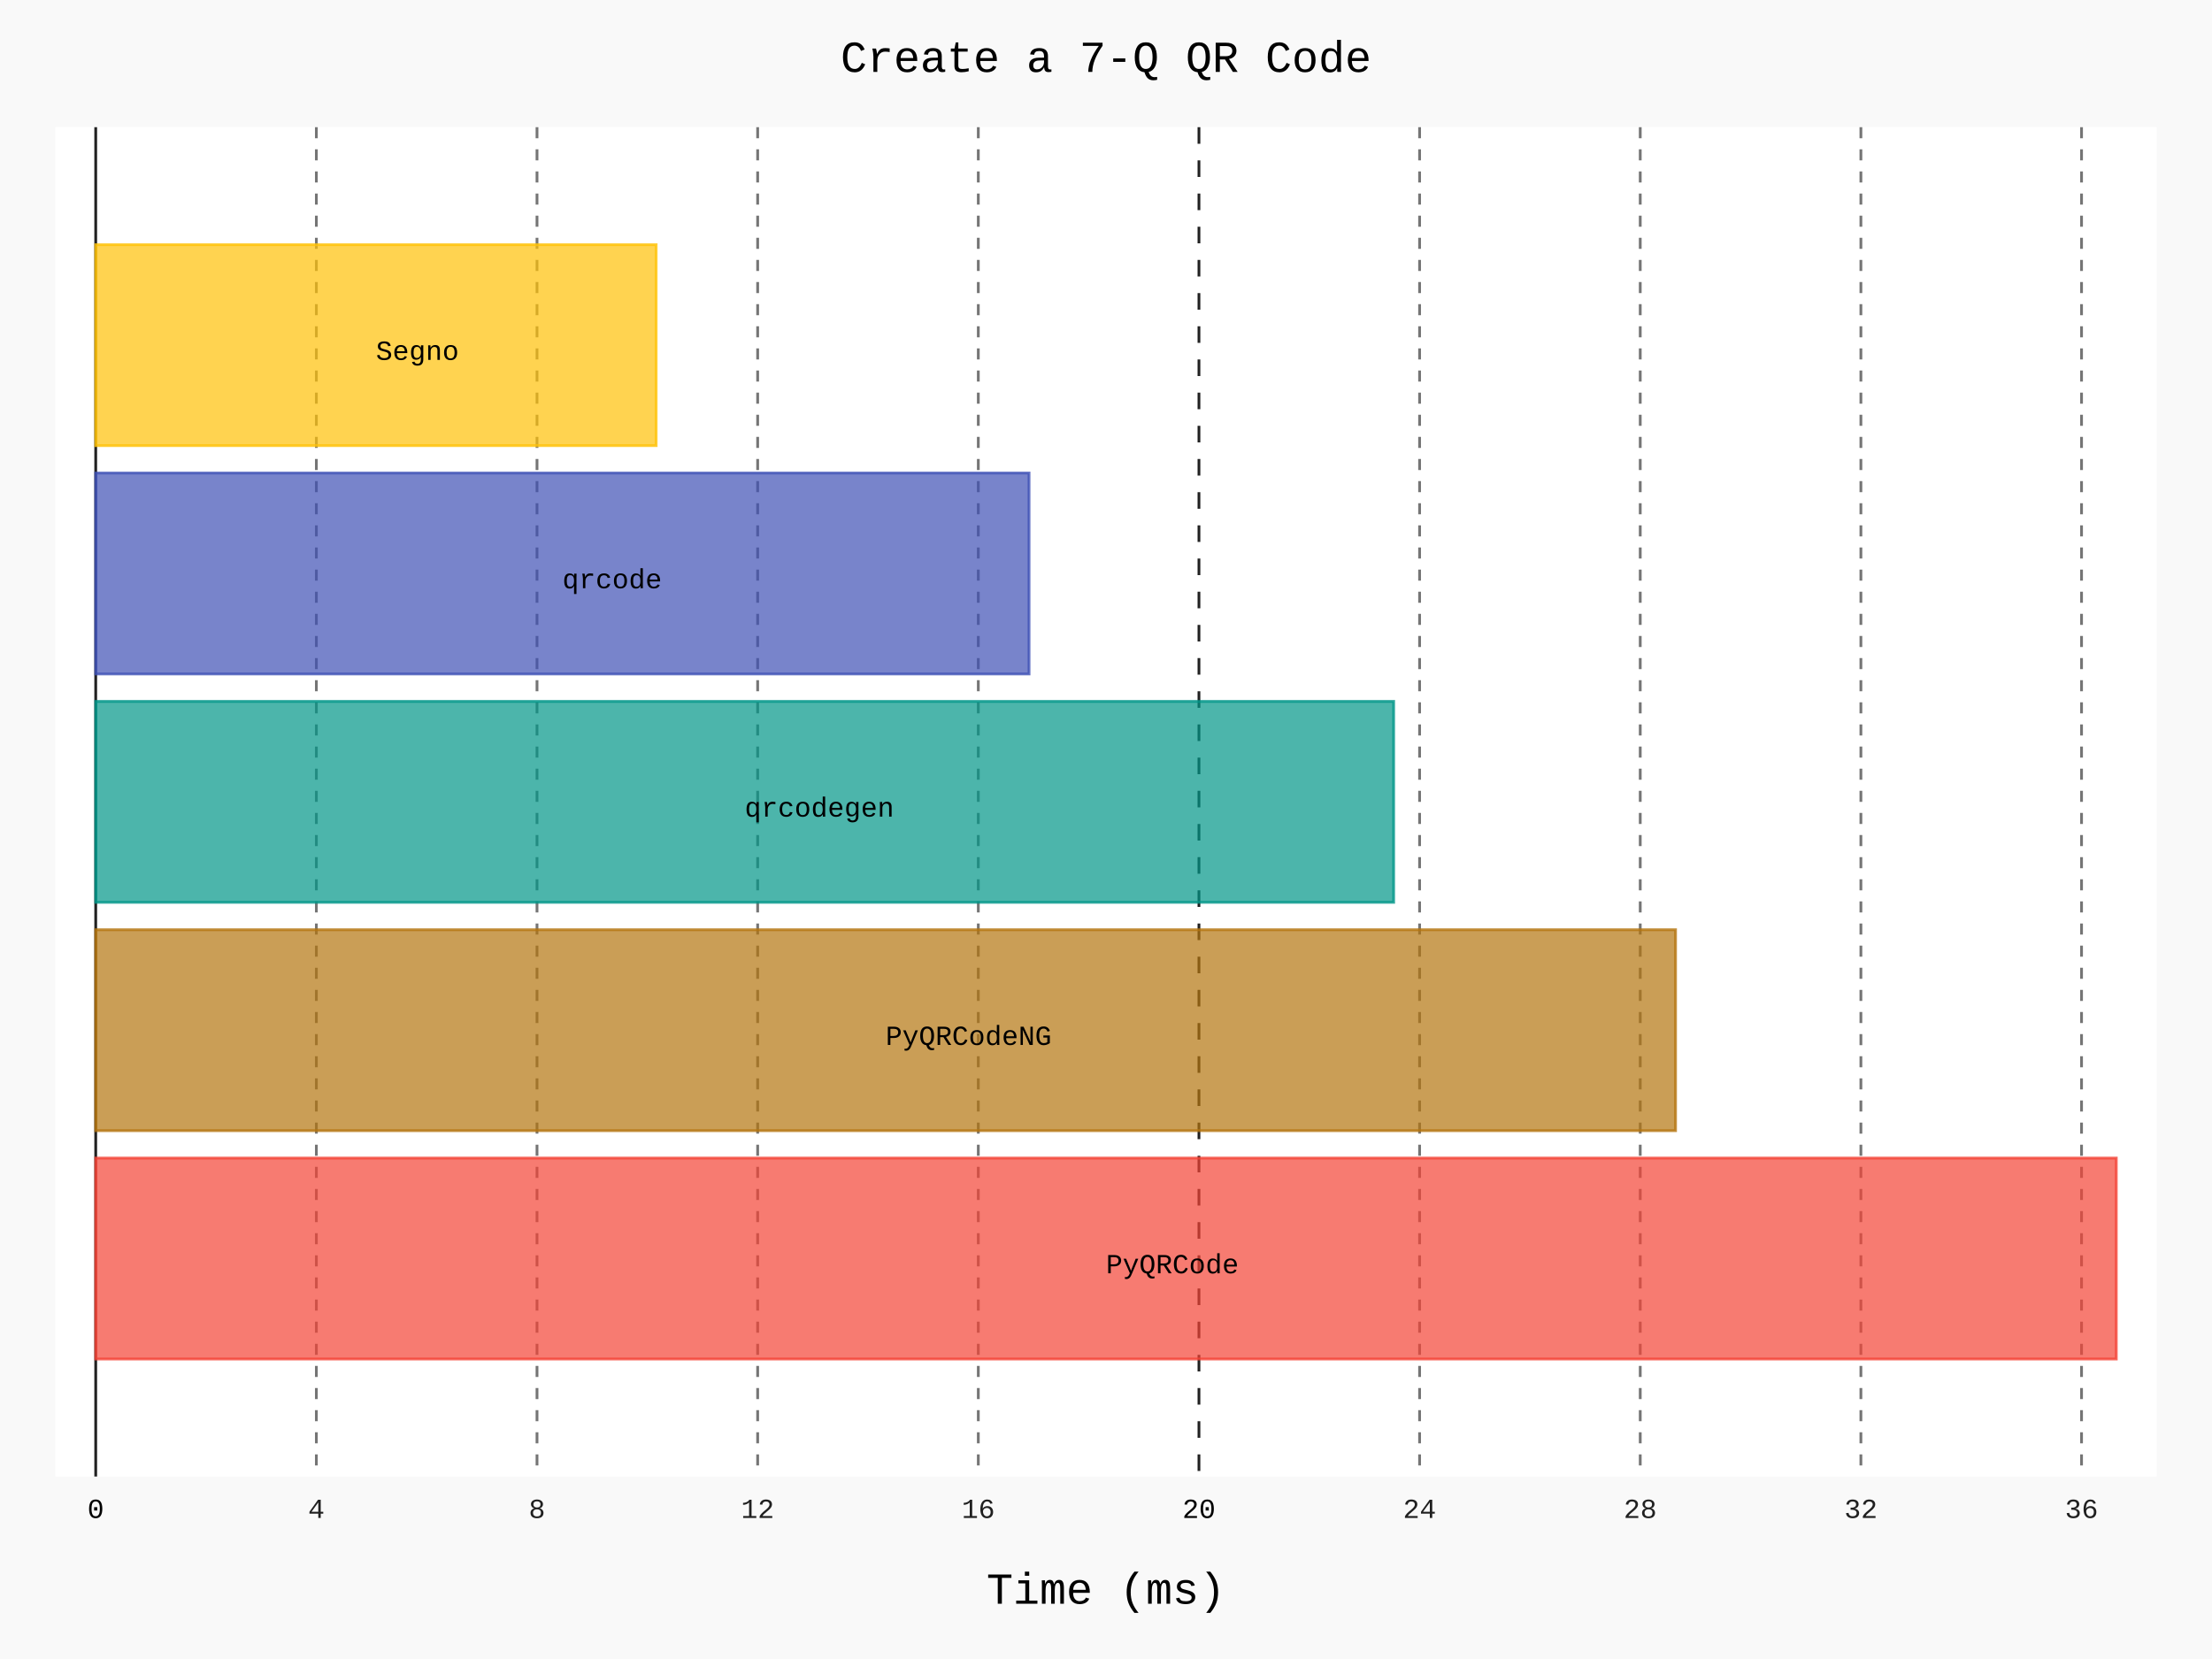
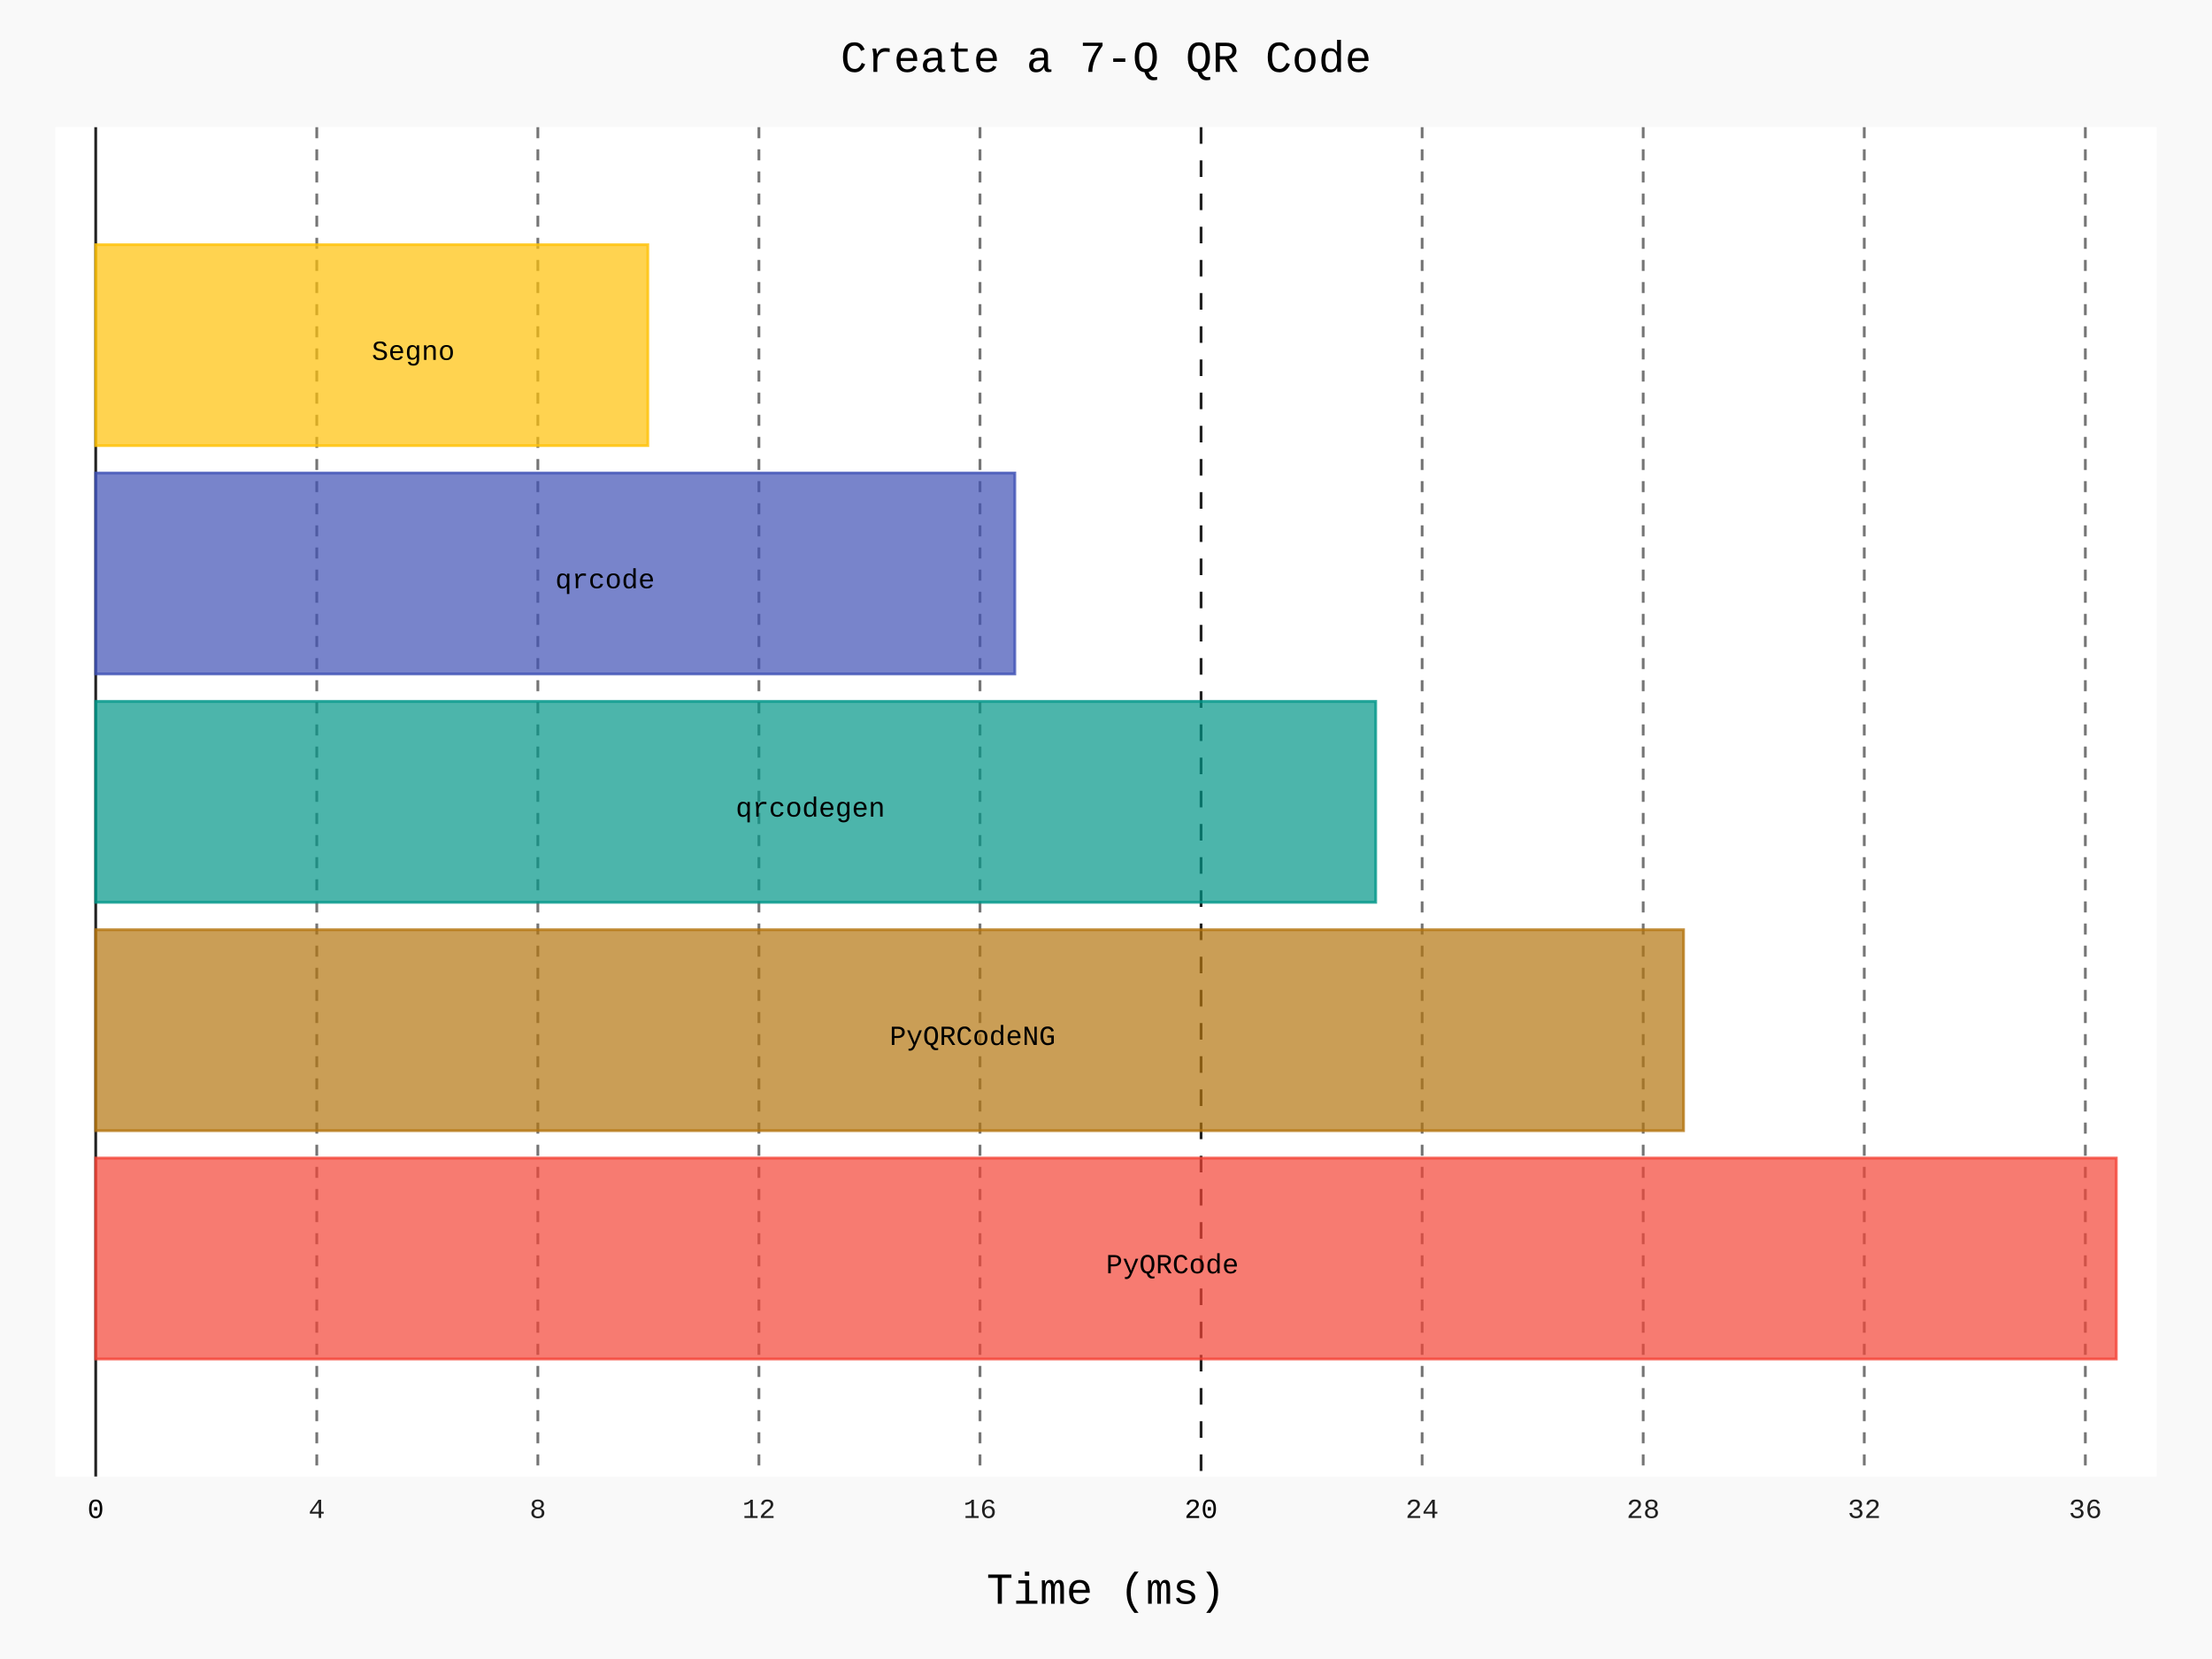
- <svg xmlns="http://www.w3.org/2000/svg" class="pygal-chart" id="chart-0b339e93-a4e4-49eb-b1fc-53c96a649afa" viewBox="0 0 800 600">
+ <svg xmlns="http://www.w3.org/2000/svg" class="pygal-chart" id="chart-27aa79bd-fbdb-4c77-9a9f-c2890be60d8b" viewBox="0 0 800 600">
  <defs>
-     <style type="text/css">#chart-0b339e93-a4e4-49eb-b1fc-53c96a649afa{-webkit-user-select:none;-webkit-font-smoothing:antialiased;font-family:Consolas,"Liberation Mono",Menlo,Courier,monospace}#chart-0b339e93-a4e4-49eb-b1fc-53c96a649afa .title{font-family:Consolas,"Liberation Mono",Menlo,Courier,monospace;font-size:16px}#chart-0b339e93-a4e4-49eb-b1fc-53c96a649afa .legends .legend text{font-family:Consolas,"Liberation Mono",Menlo,Courier,monospace;font-size:14px}#chart-0b339e93-a4e4-49eb-b1fc-53c96a649afa .axis text{font-family:Consolas,"Liberation Mono",Menlo,Courier,monospace;font-size:10px}#chart-0b339e93-a4e4-49eb-b1fc-53c96a649afa .axis text.major{font-family:Consolas,"Liberation Mono",Menlo,Courier,monospace;font-size:10px}#chart-0b339e93-a4e4-49eb-b1fc-53c96a649afa .text-overlay text.value{font-family:Consolas,"Liberation Mono",Menlo,Courier,monospace;font-size:16px}#chart-0b339e93-a4e4-49eb-b1fc-53c96a649afa .text-overlay text.label{font-family:Consolas,"Liberation Mono",Menlo,Courier,monospace;font-size:10px}#chart-0b339e93-a4e4-49eb-b1fc-53c96a649afa .tooltip{font-family:Consolas,"Liberation Mono",Menlo,Courier,monospace;font-size:14px}#chart-0b339e93-a4e4-49eb-b1fc-53c96a649afa text.no_data{font-family:Consolas,"Liberation Mono",Menlo,Courier,monospace;font-size:64px}
- #chart-0b339e93-a4e4-49eb-b1fc-53c96a649afa{background-color:rgba(249,249,249,1)}#chart-0b339e93-a4e4-49eb-b1fc-53c96a649afa path,#chart-0b339e93-a4e4-49eb-b1fc-53c96a649afa line,#chart-0b339e93-a4e4-49eb-b1fc-53c96a649afa rect,#chart-0b339e93-a4e4-49eb-b1fc-53c96a649afa circle{-webkit-transition:150ms;-moz-transition:150ms;transition:150ms}#chart-0b339e93-a4e4-49eb-b1fc-53c96a649afa .graph &gt; .background{fill:rgba(249,249,249,1)}#chart-0b339e93-a4e4-49eb-b1fc-53c96a649afa .plot &gt; .background{fill:rgba(255,255,255,1)}#chart-0b339e93-a4e4-49eb-b1fc-53c96a649afa .graph{fill:rgba(0,0,0,.87)}#chart-0b339e93-a4e4-49eb-b1fc-53c96a649afa text.no_data{fill:rgba(0,0,0,1)}#chart-0b339e93-a4e4-49eb-b1fc-53c96a649afa .title{fill:rgba(0,0,0,1)}#chart-0b339e93-a4e4-49eb-b1fc-53c96a649afa .legends .legend text{fill:rgba(0,0,0,.87)}#chart-0b339e93-a4e4-49eb-b1fc-53c96a649afa .legends .legend:hover text{fill:rgba(0,0,0,1)}#chart-0b339e93-a4e4-49eb-b1fc-53c96a649afa .axis .line{stroke:rgba(0,0,0,1)}#chart-0b339e93-a4e4-49eb-b1fc-53c96a649afa .axis .guide.line{stroke:rgba(0,0,0,.54)}#chart-0b339e93-a4e4-49eb-b1fc-53c96a649afa .axis .major.line{stroke:rgba(0,0,0,.87)}#chart-0b339e93-a4e4-49eb-b1fc-53c96a649afa .axis text.major{fill:rgba(0,0,0,1)}#chart-0b339e93-a4e4-49eb-b1fc-53c96a649afa .axis.y .guides:hover .guide.line,#chart-0b339e93-a4e4-49eb-b1fc-53c96a649afa .line-graph .axis.x .guides:hover .guide.line,#chart-0b339e93-a4e4-49eb-b1fc-53c96a649afa .stackedline-graph .axis.x .guides:hover .guide.line,#chart-0b339e93-a4e4-49eb-b1fc-53c96a649afa .xy-graph .axis.x .guides:hover .guide.line{stroke:rgba(0,0,0,1)}#chart-0b339e93-a4e4-49eb-b1fc-53c96a649afa .axis .guides:hover text{fill:rgba(0,0,0,1)}#chart-0b339e93-a4e4-49eb-b1fc-53c96a649afa .reactive{fill-opacity:.7;stroke-opacity:.8}#chart-0b339e93-a4e4-49eb-b1fc-53c96a649afa .ci{stroke:rgba(0,0,0,.87)}#chart-0b339e93-a4e4-49eb-b1fc-53c96a649afa .reactive.active,#chart-0b339e93-a4e4-49eb-b1fc-53c96a649afa .active .reactive{fill-opacity:.8;stroke-opacity:.9;stroke-width:4}#chart-0b339e93-a4e4-49eb-b1fc-53c96a649afa .ci .reactive.active{stroke-width:1.5}#chart-0b339e93-a4e4-49eb-b1fc-53c96a649afa .series text{fill:rgba(0,0,0,1)}#chart-0b339e93-a4e4-49eb-b1fc-53c96a649afa .tooltip rect{fill:rgba(255,255,255,1);stroke:rgba(0,0,0,1);-webkit-transition:opacity 150ms;-moz-transition:opacity 150ms;transition:opacity 150ms}#chart-0b339e93-a4e4-49eb-b1fc-53c96a649afa .tooltip .label{fill:rgba(0,0,0,.87)}#chart-0b339e93-a4e4-49eb-b1fc-53c96a649afa .tooltip .label{fill:rgba(0,0,0,.87)}#chart-0b339e93-a4e4-49eb-b1fc-53c96a649afa .tooltip .legend{font-size:.8em;fill:rgba(0,0,0,.54)}#chart-0b339e93-a4e4-49eb-b1fc-53c96a649afa .tooltip .x_label{font-size:.6em;fill:rgba(0,0,0,1)}#chart-0b339e93-a4e4-49eb-b1fc-53c96a649afa .tooltip .xlink{font-size:.5em;text-decoration:underline}#chart-0b339e93-a4e4-49eb-b1fc-53c96a649afa .tooltip .value{font-size:1.5em}#chart-0b339e93-a4e4-49eb-b1fc-53c96a649afa .bound{font-size:.5em}#chart-0b339e93-a4e4-49eb-b1fc-53c96a649afa .max-value{font-size:.75em;fill:rgba(0,0,0,.54)}#chart-0b339e93-a4e4-49eb-b1fc-53c96a649afa .map-element{fill:rgba(255,255,255,1);stroke:rgba(0,0,0,.54) !important}#chart-0b339e93-a4e4-49eb-b1fc-53c96a649afa .map-element .reactive{fill-opacity:inherit;stroke-opacity:inherit}#chart-0b339e93-a4e4-49eb-b1fc-53c96a649afa .color-0,#chart-0b339e93-a4e4-49eb-b1fc-53c96a649afa .color-0 a:visited{stroke:#F44336;fill:#F44336}#chart-0b339e93-a4e4-49eb-b1fc-53c96a649afa .color-1,#chart-0b339e93-a4e4-49eb-b1fc-53c96a649afa .color-1 a:visited{stroke:#3F51B5;fill:#3F51B5}#chart-0b339e93-a4e4-49eb-b1fc-53c96a649afa .color-2,#chart-0b339e93-a4e4-49eb-b1fc-53c96a649afa .color-2 a:visited{stroke:#009688;fill:#009688}#chart-0b339e93-a4e4-49eb-b1fc-53c96a649afa .color-3,#chart-0b339e93-a4e4-49eb-b1fc-53c96a649afa .color-3 a:visited{stroke:#FFC107;fill:#FFC107}#chart-0b339e93-a4e4-49eb-b1fc-53c96a649afa .color-4,#chart-0b339e93-a4e4-49eb-b1fc-53c96a649afa .color-4 a:visited{stroke:#FF5722;fill:#FF5722}#chart-0b339e93-a4e4-49eb-b1fc-53c96a649afa .text-overlay .color-0 text{fill:black}#chart-0b339e93-a4e4-49eb-b1fc-53c96a649afa .text-overlay .color-1 text{fill:black}#chart-0b339e93-a4e4-49eb-b1fc-53c96a649afa .text-overlay .color-2 text{fill:black}#chart-0b339e93-a4e4-49eb-b1fc-53c96a649afa .text-overlay .color-3 text{fill:black}#chart-0b339e93-a4e4-49eb-b1fc-53c96a649afa .text-overlay .color-4 text{fill:black}
- #chart-0b339e93-a4e4-49eb-b1fc-53c96a649afa text.no_data{text-anchor:middle}#chart-0b339e93-a4e4-49eb-b1fc-53c96a649afa .guide.line{fill:none}#chart-0b339e93-a4e4-49eb-b1fc-53c96a649afa .centered{text-anchor:middle}#chart-0b339e93-a4e4-49eb-b1fc-53c96a649afa .title{text-anchor:middle}#chart-0b339e93-a4e4-49eb-b1fc-53c96a649afa .legends .legend text{fill-opacity:1}#chart-0b339e93-a4e4-49eb-b1fc-53c96a649afa .axis.x text{text-anchor:middle}#chart-0b339e93-a4e4-49eb-b1fc-53c96a649afa .axis.x:not(.web) text[transform]{text-anchor:start}#chart-0b339e93-a4e4-49eb-b1fc-53c96a649afa .axis.x:not(.web) text[transform].backwards{text-anchor:end}#chart-0b339e93-a4e4-49eb-b1fc-53c96a649afa .axis.y text{text-anchor:end}#chart-0b339e93-a4e4-49eb-b1fc-53c96a649afa .axis.y text[transform].backwards{text-anchor:start}#chart-0b339e93-a4e4-49eb-b1fc-53c96a649afa .axis.y2 text{text-anchor:start}#chart-0b339e93-a4e4-49eb-b1fc-53c96a649afa .axis.y2 text[transform].backwards{text-anchor:end}#chart-0b339e93-a4e4-49eb-b1fc-53c96a649afa .axis .guide.line{stroke-dasharray:4,4}#chart-0b339e93-a4e4-49eb-b1fc-53c96a649afa .axis .major.guide.line{stroke-dasharray:6,6}#chart-0b339e93-a4e4-49eb-b1fc-53c96a649afa .horizontal .axis.y .guide.line,#chart-0b339e93-a4e4-49eb-b1fc-53c96a649afa .horizontal .axis.y2 .guide.line,#chart-0b339e93-a4e4-49eb-b1fc-53c96a649afa .vertical .axis.x .guide.line{opacity:0}#chart-0b339e93-a4e4-49eb-b1fc-53c96a649afa .horizontal .axis.always_show .guide.line,#chart-0b339e93-a4e4-49eb-b1fc-53c96a649afa .vertical .axis.always_show .guide.line{opacity:1 !important}#chart-0b339e93-a4e4-49eb-b1fc-53c96a649afa .axis.y .guides:hover .guide.line,#chart-0b339e93-a4e4-49eb-b1fc-53c96a649afa .axis.y2 .guides:hover .guide.line,#chart-0b339e93-a4e4-49eb-b1fc-53c96a649afa .axis.x .guides:hover .guide.line{opacity:1}#chart-0b339e93-a4e4-49eb-b1fc-53c96a649afa .axis .guides:hover text{opacity:1}#chart-0b339e93-a4e4-49eb-b1fc-53c96a649afa .nofill{fill:none}#chart-0b339e93-a4e4-49eb-b1fc-53c96a649afa .subtle-fill{fill-opacity:.2}#chart-0b339e93-a4e4-49eb-b1fc-53c96a649afa .dot{stroke-width:1px;fill-opacity:1}#chart-0b339e93-a4e4-49eb-b1fc-53c96a649afa .dot.active{stroke-width:5px}#chart-0b339e93-a4e4-49eb-b1fc-53c96a649afa .dot.negative{fill:transparent}#chart-0b339e93-a4e4-49eb-b1fc-53c96a649afa text,#chart-0b339e93-a4e4-49eb-b1fc-53c96a649afa tspan{stroke:none !important}#chart-0b339e93-a4e4-49eb-b1fc-53c96a649afa .series text.active{opacity:1}#chart-0b339e93-a4e4-49eb-b1fc-53c96a649afa .tooltip rect{fill-opacity:.95;stroke-width:.5}#chart-0b339e93-a4e4-49eb-b1fc-53c96a649afa .tooltip text{fill-opacity:1}#chart-0b339e93-a4e4-49eb-b1fc-53c96a649afa .showable{visibility:hidden}#chart-0b339e93-a4e4-49eb-b1fc-53c96a649afa .showable.shown{visibility:visible}#chart-0b339e93-a4e4-49eb-b1fc-53c96a649afa .gauge-background{fill:rgba(229,229,229,1);stroke:none}#chart-0b339e93-a4e4-49eb-b1fc-53c96a649afa .bg-lines{stroke:rgba(249,249,249,1);stroke-width:2px}</style>
+     <style type="text/css">#chart-27aa79bd-fbdb-4c77-9a9f-c2890be60d8b{-webkit-user-select:none;-webkit-font-smoothing:antialiased;font-family:Consolas,"Liberation Mono",Menlo,Courier,monospace}#chart-27aa79bd-fbdb-4c77-9a9f-c2890be60d8b .title{font-family:Consolas,"Liberation Mono",Menlo,Courier,monospace;font-size:16px}#chart-27aa79bd-fbdb-4c77-9a9f-c2890be60d8b .legends .legend text{font-family:Consolas,"Liberation Mono",Menlo,Courier,monospace;font-size:14px}#chart-27aa79bd-fbdb-4c77-9a9f-c2890be60d8b .axis text{font-family:Consolas,"Liberation Mono",Menlo,Courier,monospace;font-size:10px}#chart-27aa79bd-fbdb-4c77-9a9f-c2890be60d8b .axis text.major{font-family:Consolas,"Liberation Mono",Menlo,Courier,monospace;font-size:10px}#chart-27aa79bd-fbdb-4c77-9a9f-c2890be60d8b .text-overlay text.value{font-family:Consolas,"Liberation Mono",Menlo,Courier,monospace;font-size:16px}#chart-27aa79bd-fbdb-4c77-9a9f-c2890be60d8b .text-overlay text.label{font-family:Consolas,"Liberation Mono",Menlo,Courier,monospace;font-size:10px}#chart-27aa79bd-fbdb-4c77-9a9f-c2890be60d8b .tooltip{font-family:Consolas,"Liberation Mono",Menlo,Courier,monospace;font-size:14px}#chart-27aa79bd-fbdb-4c77-9a9f-c2890be60d8b text.no_data{font-family:Consolas,"Liberation Mono",Menlo,Courier,monospace;font-size:64px}
+ #chart-27aa79bd-fbdb-4c77-9a9f-c2890be60d8b{background-color:rgba(249,249,249,1)}#chart-27aa79bd-fbdb-4c77-9a9f-c2890be60d8b path,#chart-27aa79bd-fbdb-4c77-9a9f-c2890be60d8b line,#chart-27aa79bd-fbdb-4c77-9a9f-c2890be60d8b rect,#chart-27aa79bd-fbdb-4c77-9a9f-c2890be60d8b circle{-webkit-transition:150ms;-moz-transition:150ms;transition:150ms}#chart-27aa79bd-fbdb-4c77-9a9f-c2890be60d8b .graph &gt; .background{fill:rgba(249,249,249,1)}#chart-27aa79bd-fbdb-4c77-9a9f-c2890be60d8b .plot &gt; .background{fill:rgba(255,255,255,1)}#chart-27aa79bd-fbdb-4c77-9a9f-c2890be60d8b .graph{fill:rgba(0,0,0,.87)}#chart-27aa79bd-fbdb-4c77-9a9f-c2890be60d8b text.no_data{fill:rgba(0,0,0,1)}#chart-27aa79bd-fbdb-4c77-9a9f-c2890be60d8b .title{fill:rgba(0,0,0,1)}#chart-27aa79bd-fbdb-4c77-9a9f-c2890be60d8b .legends .legend text{fill:rgba(0,0,0,.87)}#chart-27aa79bd-fbdb-4c77-9a9f-c2890be60d8b .legends .legend:hover text{fill:rgba(0,0,0,1)}#chart-27aa79bd-fbdb-4c77-9a9f-c2890be60d8b .axis .line{stroke:rgba(0,0,0,1)}#chart-27aa79bd-fbdb-4c77-9a9f-c2890be60d8b .axis .guide.line{stroke:rgba(0,0,0,.54)}#chart-27aa79bd-fbdb-4c77-9a9f-c2890be60d8b .axis .major.line{stroke:rgba(0,0,0,.87)}#chart-27aa79bd-fbdb-4c77-9a9f-c2890be60d8b .axis text.major{fill:rgba(0,0,0,1)}#chart-27aa79bd-fbdb-4c77-9a9f-c2890be60d8b .axis.y .guides:hover .guide.line,#chart-27aa79bd-fbdb-4c77-9a9f-c2890be60d8b .line-graph .axis.x .guides:hover .guide.line,#chart-27aa79bd-fbdb-4c77-9a9f-c2890be60d8b .stackedline-graph .axis.x .guides:hover .guide.line,#chart-27aa79bd-fbdb-4c77-9a9f-c2890be60d8b .xy-graph .axis.x .guides:hover .guide.line{stroke:rgba(0,0,0,1)}#chart-27aa79bd-fbdb-4c77-9a9f-c2890be60d8b .axis .guides:hover text{fill:rgba(0,0,0,1)}#chart-27aa79bd-fbdb-4c77-9a9f-c2890be60d8b .reactive{fill-opacity:.7;stroke-opacity:.8}#chart-27aa79bd-fbdb-4c77-9a9f-c2890be60d8b .ci{stroke:rgba(0,0,0,.87)}#chart-27aa79bd-fbdb-4c77-9a9f-c2890be60d8b .reactive.active,#chart-27aa79bd-fbdb-4c77-9a9f-c2890be60d8b .active .reactive{fill-opacity:.8;stroke-opacity:.9;stroke-width:4}#chart-27aa79bd-fbdb-4c77-9a9f-c2890be60d8b .ci .reactive.active{stroke-width:1.5}#chart-27aa79bd-fbdb-4c77-9a9f-c2890be60d8b .series text{fill:rgba(0,0,0,1)}#chart-27aa79bd-fbdb-4c77-9a9f-c2890be60d8b .tooltip rect{fill:rgba(255,255,255,1);stroke:rgba(0,0,0,1);-webkit-transition:opacity 150ms;-moz-transition:opacity 150ms;transition:opacity 150ms}#chart-27aa79bd-fbdb-4c77-9a9f-c2890be60d8b .tooltip .label{fill:rgba(0,0,0,.87)}#chart-27aa79bd-fbdb-4c77-9a9f-c2890be60d8b .tooltip .label{fill:rgba(0,0,0,.87)}#chart-27aa79bd-fbdb-4c77-9a9f-c2890be60d8b .tooltip .legend{font-size:.8em;fill:rgba(0,0,0,.54)}#chart-27aa79bd-fbdb-4c77-9a9f-c2890be60d8b .tooltip .x_label{font-size:.6em;fill:rgba(0,0,0,1)}#chart-27aa79bd-fbdb-4c77-9a9f-c2890be60d8b .tooltip .xlink{font-size:.5em;text-decoration:underline}#chart-27aa79bd-fbdb-4c77-9a9f-c2890be60d8b .tooltip .value{font-size:1.5em}#chart-27aa79bd-fbdb-4c77-9a9f-c2890be60d8b .bound{font-size:.5em}#chart-27aa79bd-fbdb-4c77-9a9f-c2890be60d8b .max-value{font-size:.75em;fill:rgba(0,0,0,.54)}#chart-27aa79bd-fbdb-4c77-9a9f-c2890be60d8b .map-element{fill:rgba(255,255,255,1);stroke:rgba(0,0,0,.54) !important}#chart-27aa79bd-fbdb-4c77-9a9f-c2890be60d8b .map-element .reactive{fill-opacity:inherit;stroke-opacity:inherit}#chart-27aa79bd-fbdb-4c77-9a9f-c2890be60d8b .color-0,#chart-27aa79bd-fbdb-4c77-9a9f-c2890be60d8b .color-0 a:visited{stroke:#F44336;fill:#F44336}#chart-27aa79bd-fbdb-4c77-9a9f-c2890be60d8b .color-1,#chart-27aa79bd-fbdb-4c77-9a9f-c2890be60d8b .color-1 a:visited{stroke:#3F51B5;fill:#3F51B5}#chart-27aa79bd-fbdb-4c77-9a9f-c2890be60d8b .color-2,#chart-27aa79bd-fbdb-4c77-9a9f-c2890be60d8b .color-2 a:visited{stroke:#009688;fill:#009688}#chart-27aa79bd-fbdb-4c77-9a9f-c2890be60d8b .color-3,#chart-27aa79bd-fbdb-4c77-9a9f-c2890be60d8b .color-3 a:visited{stroke:#FFC107;fill:#FFC107}#chart-27aa79bd-fbdb-4c77-9a9f-c2890be60d8b .color-4,#chart-27aa79bd-fbdb-4c77-9a9f-c2890be60d8b .color-4 a:visited{stroke:#FF5722;fill:#FF5722}#chart-27aa79bd-fbdb-4c77-9a9f-c2890be60d8b .text-overlay .color-0 text{fill:black}#chart-27aa79bd-fbdb-4c77-9a9f-c2890be60d8b .text-overlay .color-1 text{fill:black}#chart-27aa79bd-fbdb-4c77-9a9f-c2890be60d8b .text-overlay .color-2 text{fill:black}#chart-27aa79bd-fbdb-4c77-9a9f-c2890be60d8b .text-overlay .color-3 text{fill:black}#chart-27aa79bd-fbdb-4c77-9a9f-c2890be60d8b .text-overlay .color-4 text{fill:black}
+ #chart-27aa79bd-fbdb-4c77-9a9f-c2890be60d8b text.no_data{text-anchor:middle}#chart-27aa79bd-fbdb-4c77-9a9f-c2890be60d8b .guide.line{fill:none}#chart-27aa79bd-fbdb-4c77-9a9f-c2890be60d8b .centered{text-anchor:middle}#chart-27aa79bd-fbdb-4c77-9a9f-c2890be60d8b .title{text-anchor:middle}#chart-27aa79bd-fbdb-4c77-9a9f-c2890be60d8b .legends .legend text{fill-opacity:1}#chart-27aa79bd-fbdb-4c77-9a9f-c2890be60d8b .axis.x text{text-anchor:middle}#chart-27aa79bd-fbdb-4c77-9a9f-c2890be60d8b .axis.x:not(.web) text[transform]{text-anchor:start}#chart-27aa79bd-fbdb-4c77-9a9f-c2890be60d8b .axis.x:not(.web) text[transform].backwards{text-anchor:end}#chart-27aa79bd-fbdb-4c77-9a9f-c2890be60d8b .axis.y text{text-anchor:end}#chart-27aa79bd-fbdb-4c77-9a9f-c2890be60d8b .axis.y text[transform].backwards{text-anchor:start}#chart-27aa79bd-fbdb-4c77-9a9f-c2890be60d8b .axis.y2 text{text-anchor:start}#chart-27aa79bd-fbdb-4c77-9a9f-c2890be60d8b .axis.y2 text[transform].backwards{text-anchor:end}#chart-27aa79bd-fbdb-4c77-9a9f-c2890be60d8b .axis .guide.line{stroke-dasharray:4,4}#chart-27aa79bd-fbdb-4c77-9a9f-c2890be60d8b .axis .major.guide.line{stroke-dasharray:6,6}#chart-27aa79bd-fbdb-4c77-9a9f-c2890be60d8b .horizontal .axis.y .guide.line,#chart-27aa79bd-fbdb-4c77-9a9f-c2890be60d8b .horizontal .axis.y2 .guide.line,#chart-27aa79bd-fbdb-4c77-9a9f-c2890be60d8b .vertical .axis.x .guide.line{opacity:0}#chart-27aa79bd-fbdb-4c77-9a9f-c2890be60d8b .horizontal .axis.always_show .guide.line,#chart-27aa79bd-fbdb-4c77-9a9f-c2890be60d8b .vertical .axis.always_show .guide.line{opacity:1 !important}#chart-27aa79bd-fbdb-4c77-9a9f-c2890be60d8b .axis.y .guides:hover .guide.line,#chart-27aa79bd-fbdb-4c77-9a9f-c2890be60d8b .axis.y2 .guides:hover .guide.line,#chart-27aa79bd-fbdb-4c77-9a9f-c2890be60d8b .axis.x .guides:hover .guide.line{opacity:1}#chart-27aa79bd-fbdb-4c77-9a9f-c2890be60d8b .axis .guides:hover text{opacity:1}#chart-27aa79bd-fbdb-4c77-9a9f-c2890be60d8b .nofill{fill:none}#chart-27aa79bd-fbdb-4c77-9a9f-c2890be60d8b .subtle-fill{fill-opacity:.2}#chart-27aa79bd-fbdb-4c77-9a9f-c2890be60d8b .dot{stroke-width:1px;fill-opacity:1}#chart-27aa79bd-fbdb-4c77-9a9f-c2890be60d8b .dot.active{stroke-width:5px}#chart-27aa79bd-fbdb-4c77-9a9f-c2890be60d8b .dot.negative{fill:transparent}#chart-27aa79bd-fbdb-4c77-9a9f-c2890be60d8b text,#chart-27aa79bd-fbdb-4c77-9a9f-c2890be60d8b tspan{stroke:none !important}#chart-27aa79bd-fbdb-4c77-9a9f-c2890be60d8b .series text.active{opacity:1}#chart-27aa79bd-fbdb-4c77-9a9f-c2890be60d8b .tooltip rect{fill-opacity:.95;stroke-width:.5}#chart-27aa79bd-fbdb-4c77-9a9f-c2890be60d8b .tooltip text{fill-opacity:1}#chart-27aa79bd-fbdb-4c77-9a9f-c2890be60d8b .showable{visibility:hidden}#chart-27aa79bd-fbdb-4c77-9a9f-c2890be60d8b .showable.shown{visibility:visible}#chart-27aa79bd-fbdb-4c77-9a9f-c2890be60d8b .gauge-background{fill:rgba(229,229,229,1);stroke:none}#chart-27aa79bd-fbdb-4c77-9a9f-c2890be60d8b .bg-lines{stroke:rgba(249,249,249,1);stroke-width:2px}</style>
  </defs>
  <g class="graph horizontalbar-graph horizontal">
    <rect class="background" height="600" width="800" x="0" y="0" />
    <g class="plot" transform="translate(20, 46)">
      <rect class="background" height="488" width="760" x="0" y="0" />
      <g class="axis x always_show">
        <g class="guides">
          <path class="axis major line" d="M14.615 0 v488" />
          <text class="major" x="14.615" y="503.0">0</text>
        </g>
        <g class="guides">
-           <path class="guide line" d="M94.415 0 v488" />
-           <text class="" x="94.415" y="503.0">4</text>
+           <path class="guide line" d="M94.568 0 v488" />
+           <text class="" x="94.568" y="503.0">4</text>
        </g>
        <g class="guides">
-           <path class="guide line" d="M174.216 0 v488" />
-           <text class="" x="174.216" y="503.0">8</text>
+           <path class="guide line" d="M174.521 0 v488" />
+           <text class="" x="174.521" y="503.0">8</text>
        </g>
        <g class="guides">
-           <path class="guide line" d="M254.016 0 v488" />
-           <text class="" x="254.016" y="503.0">12</text>
+           <path class="guide line" d="M254.474 0 v488" />
+           <text class="" x="254.474" y="503.0">12</text>
        </g>
        <g class="guides">
-           <path class="guide line" d="M333.816 0 v488" />
-           <text class="" x="333.816" y="503.0">16</text>
+           <path class="guide line" d="M334.427 0 v488" />
+           <text class="" x="334.427" y="503.0">16</text>
        </g>
        <g class="guides">
-           <path class="major guide line" d="M413.616 0 v488" />
-           <text class="major" x="413.616" y="503.0">20</text>
+           <path class="major guide line" d="M414.38 0 v488" />
+           <text class="major" x="414.38" y="503.0">20</text>
        </g>
        <g class="guides">
-           <path class="guide line" d="M493.416 0 v488" />
-           <text class="" x="493.416" y="503.0">24</text>
+           <path class="guide line" d="M494.333 0 v488" />
+           <text class="" x="494.333" y="503.0">24</text>
        </g>
        <g class="guides">
-           <path class="guide line" d="M573.216 0 v488" />
-           <text class="" x="573.216" y="503.0">28</text>
+           <path class="guide line" d="M574.285 0 v488" />
+           <text class="" x="574.285" y="503.0">28</text>
        </g>
        <g class="guides">
-           <path class="guide line" d="M653.016 0 v488" />
-           <text class="" x="653.016" y="503.0">32</text>
+           <path class="guide line" d="M654.238 0 v488" />
+           <text class="" x="654.238" y="503.0">32</text>
        </g>
        <g class="guides">
-           <path class="guide line" d="M732.816 0 v488" />
-           <text class="" x="732.816" y="503.0">36</text>
+           <path class="guide line" d="M734.191 0 v488" />
+           <text class="" x="734.191" y="503.0">36</text>
        </g>
      </g>
      <g class="series serie-4 color-4">
        <g class="bars">
          <g class="bar" style="fill: #F44336; stroke: #F44336">
            <rect class="rect reactive tooltip-trigger" height="72.674" rx="0" ry="0" width="730.769" x="14.615" y="372.832" />
          </g>
        </g>
      </g>
      <g class="series serie-3 color-3">
        <g class="bars">
          <g class="bar" style="fill: #b4750f; stroke: #b4750f">
-             <rect class="rect reactive tooltip-trigger" height="72.674" rx="0" ry="0" width="571.369" x="14.615" y="290.247" />
+             <rect class="rect reactive tooltip-trigger" height="72.674" rx="0" ry="0" width="574.261" x="14.615" y="290.247" />
          </g>
        </g>
      </g>
      <g class="series serie-2 color-2">
        <g class="bars">
          <g class="bar" style="fill: #009688; stroke: #009688">
-             <rect class="rect reactive tooltip-trigger" height="72.674" rx="0" ry="0" width="469.424" x="14.615" y="207.663" />
+             <rect class="rect reactive tooltip-trigger" height="72.674" rx="0" ry="0" width="462.927" x="14.615" y="207.663" />
          </g>
        </g>
      </g>
      <g class="series serie-1 color-1">
        <g class="bars">
          <g class="bar" style="fill: #3F51B5; stroke: #3F51B5">
-             <rect class="rect reactive tooltip-trigger" height="72.674" rx="0" ry="0" width="337.554" x="14.615" y="125.078" />
+             <rect class="rect reactive tooltip-trigger" height="72.674" rx="0" ry="0" width="332.404" x="14.615" y="125.078" />
          </g>
        </g>
      </g>
      <g class="series serie-0 color-0">
        <g class="bars">
          <g class="bar" style="fill: #FFC107; stroke: #FFC107">
-             <rect class="rect reactive tooltip-trigger" height="72.674" rx="0" ry="0" width="202.692" x="14.615" y="42.494" />
+             <rect class="rect reactive tooltip-trigger" height="72.674" rx="0" ry="0" width="199.682" x="14.615" y="42.494" />
          </g>
        </g>
      </g>
    </g>
    <g class="titles">
      <text class="title plot_title" x="400.0" y="26">Create a 7-Q QR Code</text>
      <text class="title" x="400.0" y="580">Time (ms)</text>
    </g>
    <g class="plot overlay" transform="translate(20, 46)">
      <g class="series serie-4 color-4" />
      <g class="series serie-3 color-3" />
      <g class="series serie-2 color-2" />
      <g class="series serie-1 color-1" />
      <g class="series serie-0 color-0" />
    </g>
    <g class="plot text-overlay" transform="translate(20, 46)">
      <g class="series serie-4 color-4">
-         <text class="label" x="380" y="414.503">PyQRCode</text>
+         <text class="label" x="380.0" y="414.503">PyQRCode</text>
      </g>
      <g class="series serie-3 color-3">
-         <text class="label" x="300.3" y="331.918">PyQRCodeNG</text>
+         <text class="label" x="301.746" y="331.918">PyQRCodeNG</text>
      </g>
      <g class="series serie-2 color-2">
-         <text class="label" x="249.327" y="249.333">qrcodegen</text>
+         <text class="label" x="246.079" y="249.333">qrcodegen</text>
      </g>
      <g class="series serie-1 color-1">
-         <text class="label" x="183.393" y="166.749">qrcode</text>
+         <text class="label" x="180.817" y="166.749">qrcode</text>
      </g>
      <g class="series serie-0 color-0">
-         <text class="label" x="115.961" y="84.164">Segno</text>
+         <text class="label" x="114.457" y="84.164">Segno</text>
      </g>
    </g>
    <g class="plot tooltip-overlay" transform="translate(20, 46)">
      <g class="tooltip" style="opacity: 0" transform="translate(0 0)">
        <rect class="tooltip-box" height="0" rx="0" ry="0" width="0" />
        <g class="text" />
      </g>
    </g>
  </g>
</svg>
